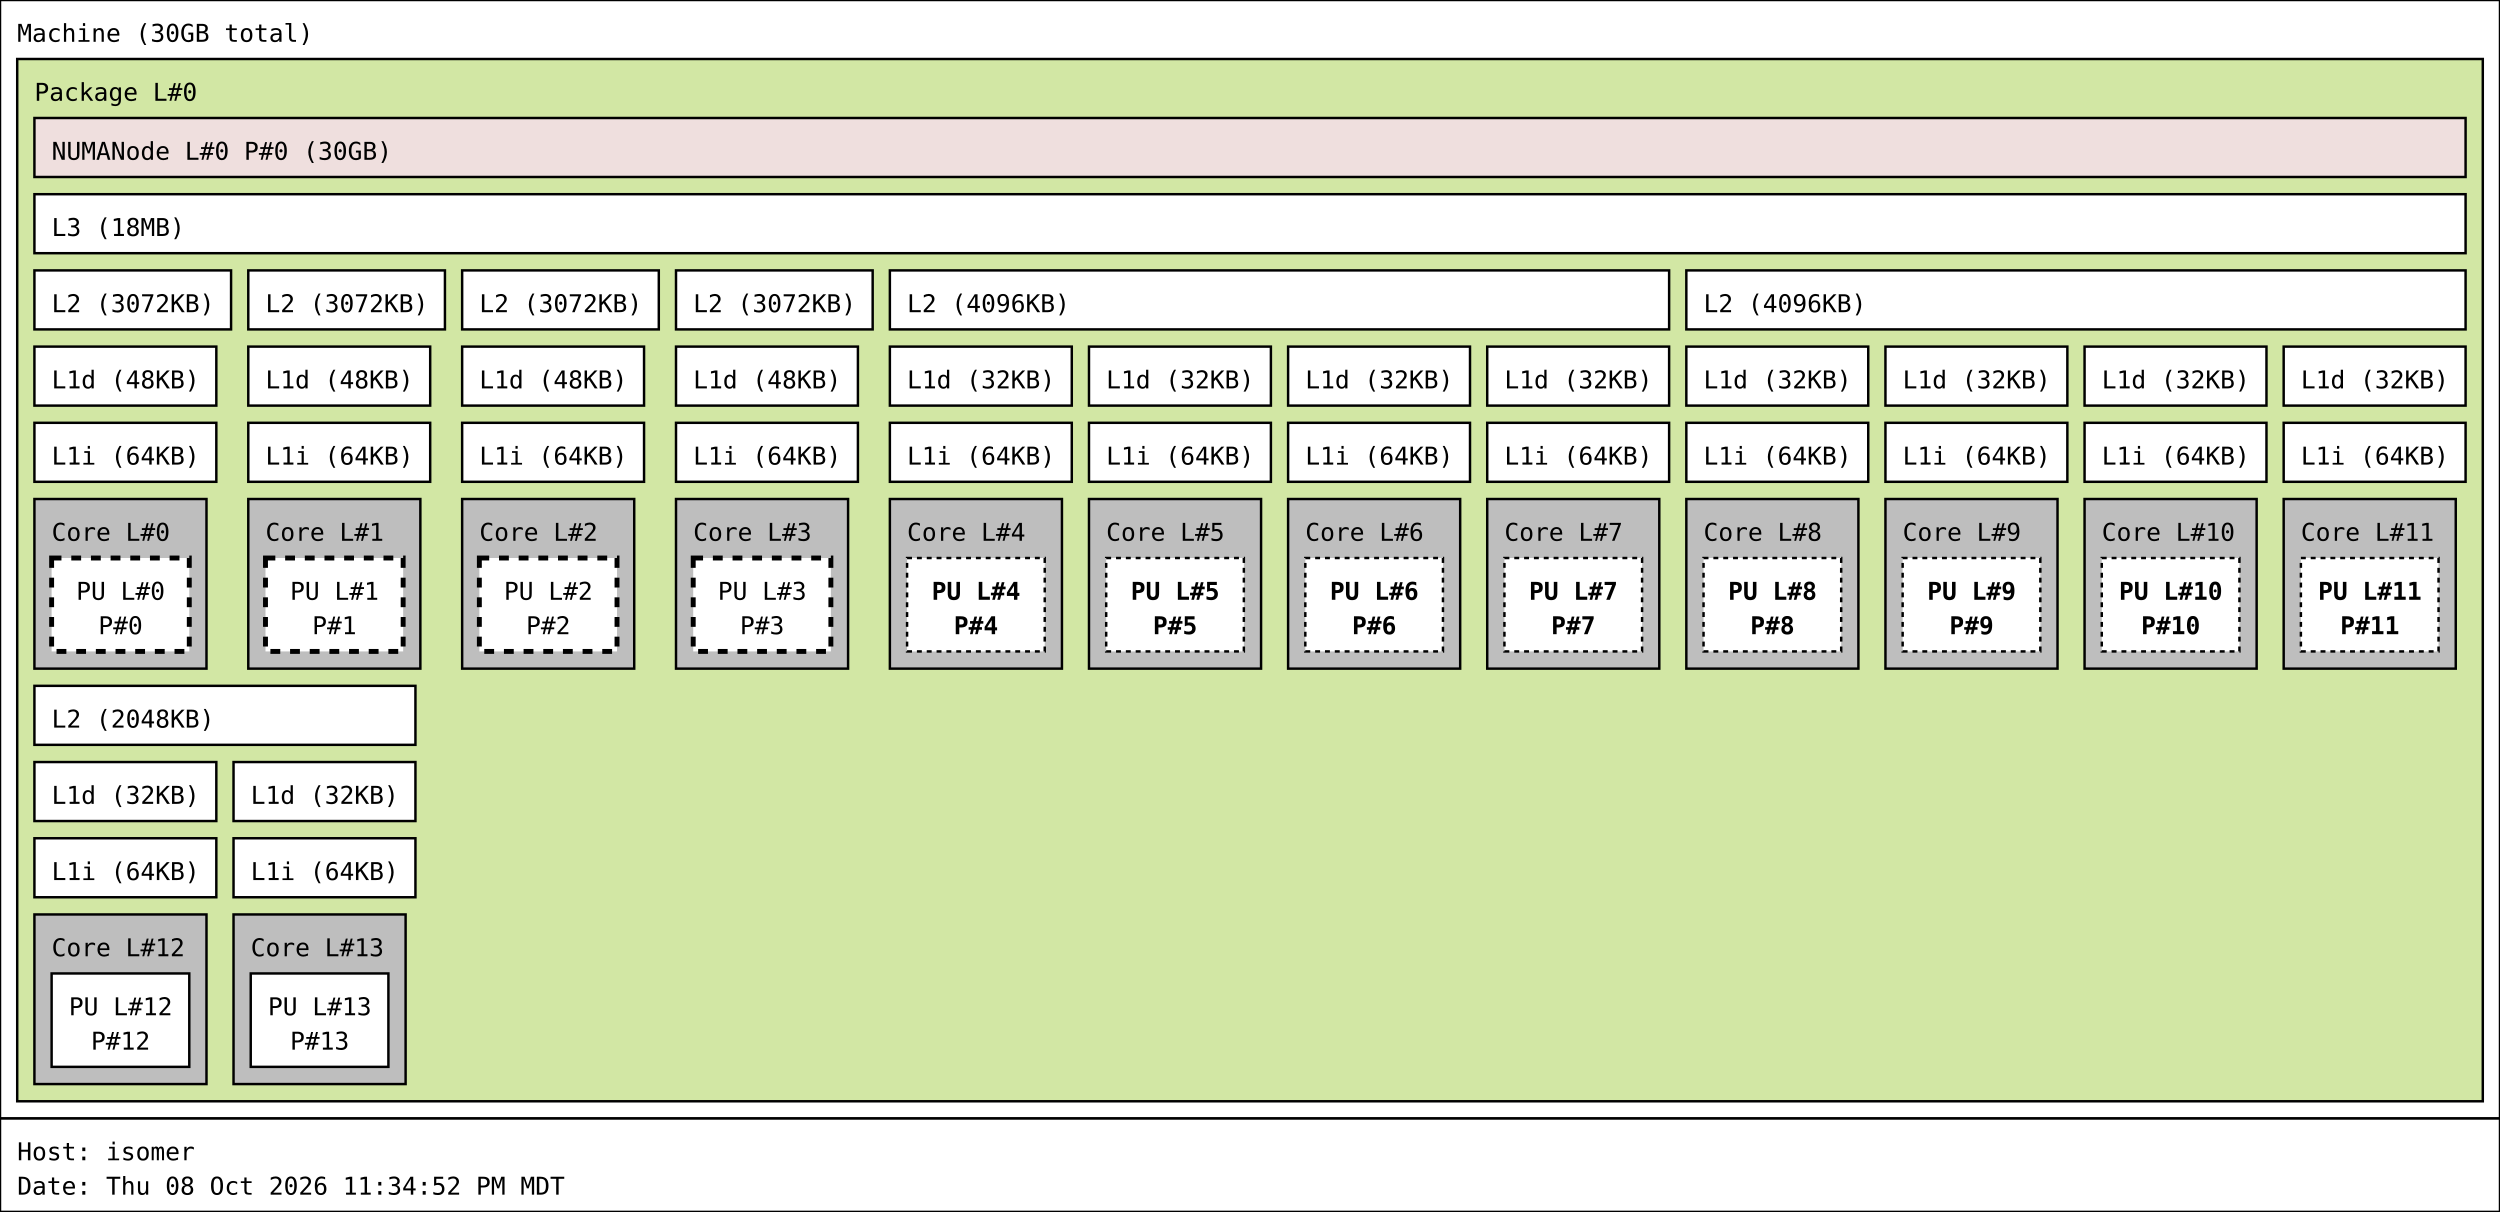
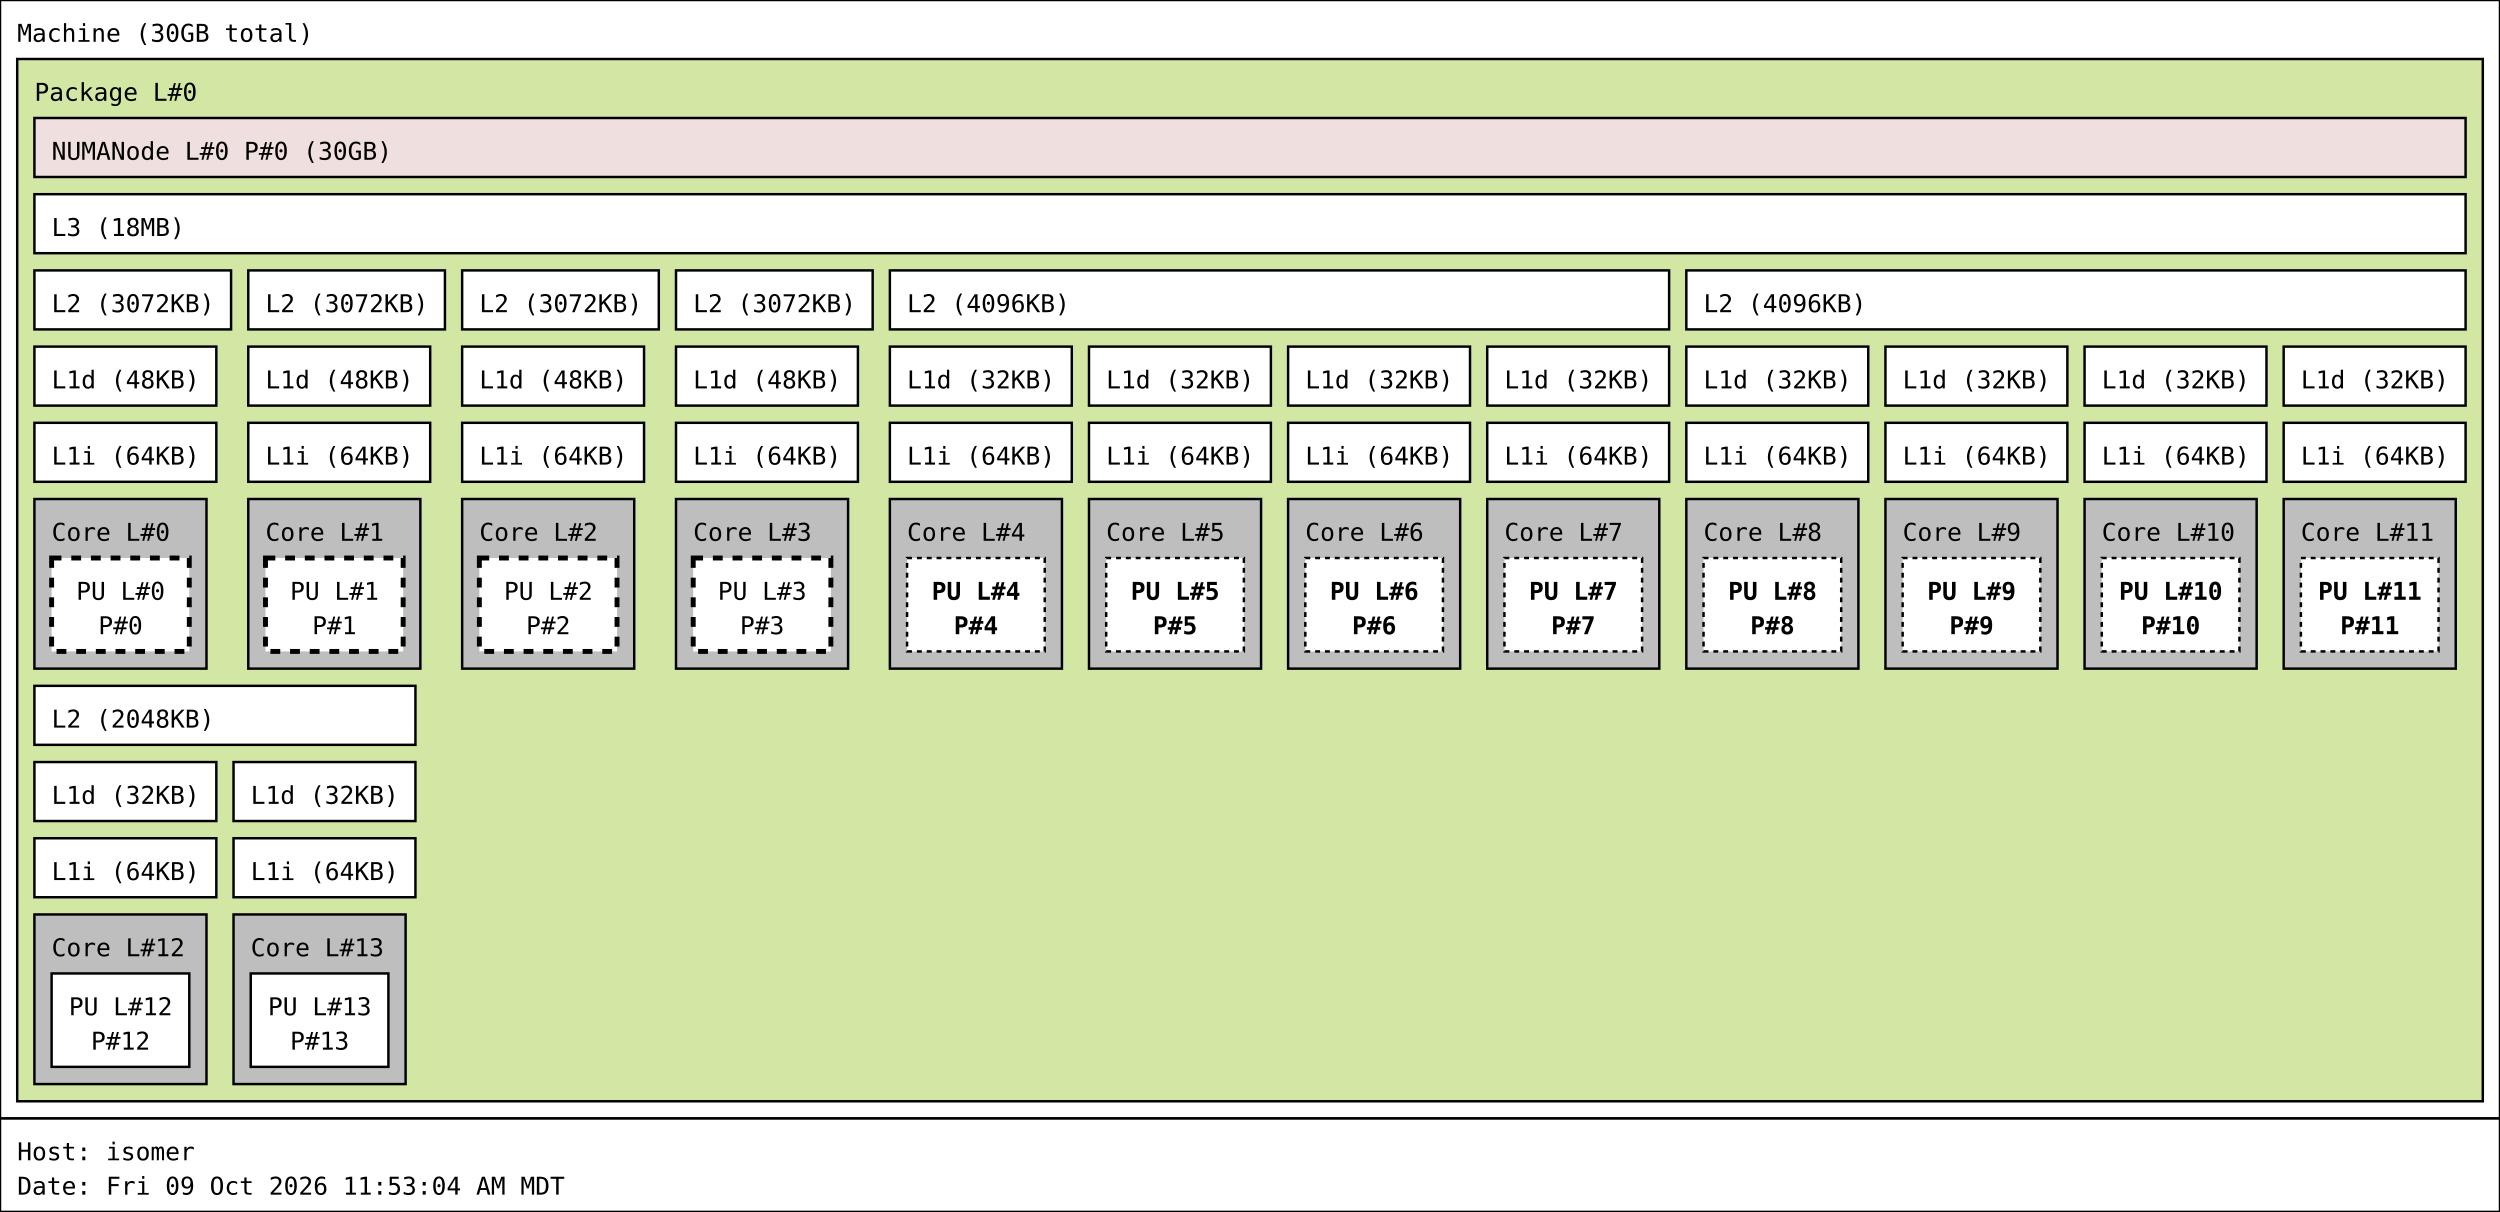
<svg xmlns="http://www.w3.org/2000/svg" width="1017px" height="493px" viewBox="0 0 1017px 493px" version="1.1">
  <rect id="Machine_0_rect" class="Machine" x="0" y="0" width="1017" height="455" fill="rgb(255,255,255)" stroke="rgb(0,0,0)" stroke-width="1" />
  <text id="Machine_0_text" class="Machine" font-family="Monospace" x="7" y="17" fill="rgb(0,0,0)" font-size="10px">Machine (30GB total)</text>
  <rect id="Package_0_rect" class="Package" x="7" y="24" width="1003" height="424" fill="rgb(210,231,164)" stroke="rgb(0,0,0)" stroke-width="1" />
  <text id="Package_0_text" class="Package" font-family="Monospace" x="14" y="41" fill="rgb(0,0,0)" font-size="10px">Package L#0</text>
  <rect id="L3_0_rect" class="L3" x="14" y="79" width="989" height="24" fill="rgb(255,255,255)" stroke="rgb(0,0,0)" stroke-width="1" />
  <text id="L3_0_text" class="L3" font-family="Monospace" x="21" y="96" fill="rgb(0,0,0)" font-size="10px">L3 (18MB)</text>
  <rect id="L2_0_rect" class="L2" x="14" y="110" width="80" height="24" fill="rgb(255,255,255)" stroke="rgb(0,0,0)" stroke-width="1" />
  <text id="L2_0_text" class="L2" font-family="Monospace" x="21" y="127" fill="rgb(0,0,0)" font-size="10px">L2 (3072KB)</text>
  <rect id="L1d_0_rect" class="L1d" x="14" y="141" width="74" height="24" fill="rgb(255,255,255)" stroke="rgb(0,0,0)" stroke-width="1" />
  <text id="L1d_0_text" class="L1d" font-family="Monospace" x="21" y="158" fill="rgb(0,0,0)" font-size="10px">L1d (48KB)</text>
  <rect id="L1i_0_rect" class="L1i" x="14" y="172" width="74" height="24" fill="rgb(255,255,255)" stroke="rgb(0,0,0)" stroke-width="1" />
  <text id="L1i_0_text" class="L1i" font-family="Monospace" x="21" y="189" fill="rgb(0,0,0)" font-size="10px">L1i (64KB)</text>
  <rect id="Core_0_rect" class="Core" x="14" y="203" width="70" height="69" fill="rgb(190,190,190)" stroke="rgb(0,0,0)" stroke-width="1" />
  <text id="Core_0_text" class="Core" font-family="Monospace" x="21" y="220" fill="rgb(0,0,0)" font-size="10px">Core L#0</text>
  <rect id="PU_0_rect" class="PU" x="21" y="227" width="56" height="38" fill="rgb(255,255,255)" stroke="rgb(0,0,0)" stroke-width="2" stroke-dasharray="4" />
  <text id="PU_0_text" class="PU" font-family="Monospace" x="31" y="244" fill="rgb(0,0,0)" font-size="10px">PU L#0</text>
  <text id="PU_0_text_1" class="PU" font-family="Monospace" x="40" y="258" fill="rgb(0,0,0)" font-size="10px">P#0</text>
  <rect id="L2_1_rect" class="L2" x="101" y="110" width="80" height="24" fill="rgb(255,255,255)" stroke="rgb(0,0,0)" stroke-width="1" />
  <text id="L2_1_text" class="L2" font-family="Monospace" x="108" y="127" fill="rgb(0,0,0)" font-size="10px">L2 (3072KB)</text>
  <rect id="L1d_1_rect" class="L1d" x="101" y="141" width="74" height="24" fill="rgb(255,255,255)" stroke="rgb(0,0,0)" stroke-width="1" />
  <text id="L1d_1_text" class="L1d" font-family="Monospace" x="108" y="158" fill="rgb(0,0,0)" font-size="10px">L1d (48KB)</text>
  <rect id="L1i_1_rect" class="L1i" x="101" y="172" width="74" height="24" fill="rgb(255,255,255)" stroke="rgb(0,0,0)" stroke-width="1" />
  <text id="L1i_1_text" class="L1i" font-family="Monospace" x="108" y="189" fill="rgb(0,0,0)" font-size="10px">L1i (64KB)</text>
  <rect id="Core_1_rect" class="Core" x="101" y="203" width="70" height="69" fill="rgb(190,190,190)" stroke="rgb(0,0,0)" stroke-width="1" />
  <text id="Core_1_text" class="Core" font-family="Monospace" x="108" y="220" fill="rgb(0,0,0)" font-size="10px">Core L#1</text>
  <rect id="PU_1_rect" class="PU" x="108" y="227" width="56" height="38" fill="rgb(255,255,255)" stroke="rgb(0,0,0)" stroke-width="2" stroke-dasharray="4" />
  <text id="PU_1_text" class="PU" font-family="Monospace" x="118" y="244" fill="rgb(0,0,0)" font-size="10px">PU L#1</text>
  <text id="PU_1_text_1" class="PU" font-family="Monospace" x="127" y="258" fill="rgb(0,0,0)" font-size="10px">P#1</text>
  <rect id="L2_2_rect" class="L2" x="188" y="110" width="80" height="24" fill="rgb(255,255,255)" stroke="rgb(0,0,0)" stroke-width="1" />
  <text id="L2_2_text" class="L2" font-family="Monospace" x="195" y="127" fill="rgb(0,0,0)" font-size="10px">L2 (3072KB)</text>
  <rect id="L1d_2_rect" class="L1d" x="188" y="141" width="74" height="24" fill="rgb(255,255,255)" stroke="rgb(0,0,0)" stroke-width="1" />
  <text id="L1d_2_text" class="L1d" font-family="Monospace" x="195" y="158" fill="rgb(0,0,0)" font-size="10px">L1d (48KB)</text>
  <rect id="L1i_2_rect" class="L1i" x="188" y="172" width="74" height="24" fill="rgb(255,255,255)" stroke="rgb(0,0,0)" stroke-width="1" />
  <text id="L1i_2_text" class="L1i" font-family="Monospace" x="195" y="189" fill="rgb(0,0,0)" font-size="10px">L1i (64KB)</text>
  <rect id="Core_2_rect" class="Core" x="188" y="203" width="70" height="69" fill="rgb(190,190,190)" stroke="rgb(0,0,0)" stroke-width="1" />
  <text id="Core_2_text" class="Core" font-family="Monospace" x="195" y="220" fill="rgb(0,0,0)" font-size="10px">Core L#2</text>
  <rect id="PU_2_rect" class="PU" x="195" y="227" width="56" height="38" fill="rgb(255,255,255)" stroke="rgb(0,0,0)" stroke-width="2" stroke-dasharray="4" />
  <text id="PU_2_text" class="PU" font-family="Monospace" x="205" y="244" fill="rgb(0,0,0)" font-size="10px">PU L#2</text>
  <text id="PU_2_text_1" class="PU" font-family="Monospace" x="214" y="258" fill="rgb(0,0,0)" font-size="10px">P#2</text>
  <rect id="L2_3_rect" class="L2" x="275" y="110" width="80" height="24" fill="rgb(255,255,255)" stroke="rgb(0,0,0)" stroke-width="1" />
  <text id="L2_3_text" class="L2" font-family="Monospace" x="282" y="127" fill="rgb(0,0,0)" font-size="10px">L2 (3072KB)</text>
  <rect id="L1d_3_rect" class="L1d" x="275" y="141" width="74" height="24" fill="rgb(255,255,255)" stroke="rgb(0,0,0)" stroke-width="1" />
  <text id="L1d_3_text" class="L1d" font-family="Monospace" x="282" y="158" fill="rgb(0,0,0)" font-size="10px">L1d (48KB)</text>
  <rect id="L1i_3_rect" class="L1i" x="275" y="172" width="74" height="24" fill="rgb(255,255,255)" stroke="rgb(0,0,0)" stroke-width="1" />
  <text id="L1i_3_text" class="L1i" font-family="Monospace" x="282" y="189" fill="rgb(0,0,0)" font-size="10px">L1i (64KB)</text>
  <rect id="Core_3_rect" class="Core" x="275" y="203" width="70" height="69" fill="rgb(190,190,190)" stroke="rgb(0,0,0)" stroke-width="1" />
  <text id="Core_3_text" class="Core" font-family="Monospace" x="282" y="220" fill="rgb(0,0,0)" font-size="10px">Core L#3</text>
  <rect id="PU_3_rect" class="PU" x="282" y="227" width="56" height="38" fill="rgb(255,255,255)" stroke="rgb(0,0,0)" stroke-width="2" stroke-dasharray="4" />
  <text id="PU_3_text" class="PU" font-family="Monospace" x="292" y="244" fill="rgb(0,0,0)" font-size="10px">PU L#3</text>
  <text id="PU_3_text_1" class="PU" font-family="Monospace" x="301" y="258" fill="rgb(0,0,0)" font-size="10px">P#3</text>
  <rect id="L2_4_rect" class="L2" x="362" y="110" width="317" height="24" fill="rgb(255,255,255)" stroke="rgb(0,0,0)" stroke-width="1" />
  <text id="L2_4_text" class="L2" font-family="Monospace" x="369" y="127" fill="rgb(0,0,0)" font-size="10px">L2 (4096KB)</text>
  <rect id="L1d_4_rect" class="L1d" x="362" y="141" width="74" height="24" fill="rgb(255,255,255)" stroke="rgb(0,0,0)" stroke-width="1" />
  <text id="L1d_4_text" class="L1d" font-family="Monospace" x="369" y="158" fill="rgb(0,0,0)" font-size="10px">L1d (32KB)</text>
  <rect id="L1i_4_rect" class="L1i" x="362" y="172" width="74" height="24" fill="rgb(255,255,255)" stroke="rgb(0,0,0)" stroke-width="1" />
  <text id="L1i_4_text" class="L1i" font-family="Monospace" x="369" y="189" fill="rgb(0,0,0)" font-size="10px">L1i (64KB)</text>
  <rect id="Core_4_rect" class="Core" x="362" y="203" width="70" height="69" fill="rgb(190,190,190)" stroke="rgb(0,0,0)" stroke-width="1" />
  <text id="Core_4_text" class="Core" font-family="Monospace" x="369" y="220" fill="rgb(0,0,0)" font-size="10px">Core L#4</text>
  <rect id="PU_4_rect" class="PU" x="369" y="227" width="56" height="38" fill="rgb(255,255,255)" stroke="rgb(0,0,0)" stroke-width="1" stroke-dasharray="2" />
  <text id="PU_4_text" class="PU" font-family="Monospace" font-weight="bold" x="379" y="244" fill="rgb(0,0,0)" font-size="10px">PU L#4</text>
  <text id="PU_4_text_1" class="PU" font-family="Monospace" font-weight="bold" x="388" y="258" fill="rgb(0,0,0)" font-size="10px">P#4</text>
  <rect id="L1d_5_rect" class="L1d" x="443" y="141" width="74" height="24" fill="rgb(255,255,255)" stroke="rgb(0,0,0)" stroke-width="1" />
  <text id="L1d_5_text" class="L1d" font-family="Monospace" x="450" y="158" fill="rgb(0,0,0)" font-size="10px">L1d (32KB)</text>
  <rect id="L1i_5_rect" class="L1i" x="443" y="172" width="74" height="24" fill="rgb(255,255,255)" stroke="rgb(0,0,0)" stroke-width="1" />
  <text id="L1i_5_text" class="L1i" font-family="Monospace" x="450" y="189" fill="rgb(0,0,0)" font-size="10px">L1i (64KB)</text>
  <rect id="Core_5_rect" class="Core" x="443" y="203" width="70" height="69" fill="rgb(190,190,190)" stroke="rgb(0,0,0)" stroke-width="1" />
  <text id="Core_5_text" class="Core" font-family="Monospace" x="450" y="220" fill="rgb(0,0,0)" font-size="10px">Core L#5</text>
  <rect id="PU_5_rect" class="PU" x="450" y="227" width="56" height="38" fill="rgb(255,255,255)" stroke="rgb(0,0,0)" stroke-width="1" stroke-dasharray="2" />
  <text id="PU_5_text" class="PU" font-family="Monospace" font-weight="bold" x="460" y="244" fill="rgb(0,0,0)" font-size="10px">PU L#5</text>
  <text id="PU_5_text_1" class="PU" font-family="Monospace" font-weight="bold" x="469" y="258" fill="rgb(0,0,0)" font-size="10px">P#5</text>
  <rect id="L1d_6_rect" class="L1d" x="524" y="141" width="74" height="24" fill="rgb(255,255,255)" stroke="rgb(0,0,0)" stroke-width="1" />
  <text id="L1d_6_text" class="L1d" font-family="Monospace" x="531" y="158" fill="rgb(0,0,0)" font-size="10px">L1d (32KB)</text>
  <rect id="L1i_6_rect" class="L1i" x="524" y="172" width="74" height="24" fill="rgb(255,255,255)" stroke="rgb(0,0,0)" stroke-width="1" />
  <text id="L1i_6_text" class="L1i" font-family="Monospace" x="531" y="189" fill="rgb(0,0,0)" font-size="10px">L1i (64KB)</text>
  <rect id="Core_6_rect" class="Core" x="524" y="203" width="70" height="69" fill="rgb(190,190,190)" stroke="rgb(0,0,0)" stroke-width="1" />
  <text id="Core_6_text" class="Core" font-family="Monospace" x="531" y="220" fill="rgb(0,0,0)" font-size="10px">Core L#6</text>
  <rect id="PU_6_rect" class="PU" x="531" y="227" width="56" height="38" fill="rgb(255,255,255)" stroke="rgb(0,0,0)" stroke-width="1" stroke-dasharray="2" />
  <text id="PU_6_text" class="PU" font-family="Monospace" font-weight="bold" x="541" y="244" fill="rgb(0,0,0)" font-size="10px">PU L#6</text>
  <text id="PU_6_text_1" class="PU" font-family="Monospace" font-weight="bold" x="550" y="258" fill="rgb(0,0,0)" font-size="10px">P#6</text>
  <rect id="L1d_7_rect" class="L1d" x="605" y="141" width="74" height="24" fill="rgb(255,255,255)" stroke="rgb(0,0,0)" stroke-width="1" />
  <text id="L1d_7_text" class="L1d" font-family="Monospace" x="612" y="158" fill="rgb(0,0,0)" font-size="10px">L1d (32KB)</text>
  <rect id="L1i_7_rect" class="L1i" x="605" y="172" width="74" height="24" fill="rgb(255,255,255)" stroke="rgb(0,0,0)" stroke-width="1" />
  <text id="L1i_7_text" class="L1i" font-family="Monospace" x="612" y="189" fill="rgb(0,0,0)" font-size="10px">L1i (64KB)</text>
  <rect id="Core_7_rect" class="Core" x="605" y="203" width="70" height="69" fill="rgb(190,190,190)" stroke="rgb(0,0,0)" stroke-width="1" />
  <text id="Core_7_text" class="Core" font-family="Monospace" x="612" y="220" fill="rgb(0,0,0)" font-size="10px">Core L#7</text>
  <rect id="PU_7_rect" class="PU" x="612" y="227" width="56" height="38" fill="rgb(255,255,255)" stroke="rgb(0,0,0)" stroke-width="1" stroke-dasharray="2" />
  <text id="PU_7_text" class="PU" font-family="Monospace" font-weight="bold" x="622" y="244" fill="rgb(0,0,0)" font-size="10px">PU L#7</text>
  <text id="PU_7_text_1" class="PU" font-family="Monospace" font-weight="bold" x="631" y="258" fill="rgb(0,0,0)" font-size="10px">P#7</text>
  <rect id="L2_5_rect" class="L2" x="686" y="110" width="317" height="24" fill="rgb(255,255,255)" stroke="rgb(0,0,0)" stroke-width="1" />
  <text id="L2_5_text" class="L2" font-family="Monospace" x="693" y="127" fill="rgb(0,0,0)" font-size="10px">L2 (4096KB)</text>
  <rect id="L1d_8_rect" class="L1d" x="686" y="141" width="74" height="24" fill="rgb(255,255,255)" stroke="rgb(0,0,0)" stroke-width="1" />
  <text id="L1d_8_text" class="L1d" font-family="Monospace" x="693" y="158" fill="rgb(0,0,0)" font-size="10px">L1d (32KB)</text>
  <rect id="L1i_8_rect" class="L1i" x="686" y="172" width="74" height="24" fill="rgb(255,255,255)" stroke="rgb(0,0,0)" stroke-width="1" />
  <text id="L1i_8_text" class="L1i" font-family="Monospace" x="693" y="189" fill="rgb(0,0,0)" font-size="10px">L1i (64KB)</text>
  <rect id="Core_8_rect" class="Core" x="686" y="203" width="70" height="69" fill="rgb(190,190,190)" stroke="rgb(0,0,0)" stroke-width="1" />
  <text id="Core_8_text" class="Core" font-family="Monospace" x="693" y="220" fill="rgb(0,0,0)" font-size="10px">Core L#8</text>
  <rect id="PU_8_rect" class="PU" x="693" y="227" width="56" height="38" fill="rgb(255,255,255)" stroke="rgb(0,0,0)" stroke-width="1" stroke-dasharray="2" />
  <text id="PU_8_text" class="PU" font-family="Monospace" font-weight="bold" x="703" y="244" fill="rgb(0,0,0)" font-size="10px">PU L#8</text>
  <text id="PU_8_text_1" class="PU" font-family="Monospace" font-weight="bold" x="712" y="258" fill="rgb(0,0,0)" font-size="10px">P#8</text>
  <rect id="L1d_9_rect" class="L1d" x="767" y="141" width="74" height="24" fill="rgb(255,255,255)" stroke="rgb(0,0,0)" stroke-width="1" />
  <text id="L1d_9_text" class="L1d" font-family="Monospace" x="774" y="158" fill="rgb(0,0,0)" font-size="10px">L1d (32KB)</text>
  <rect id="L1i_9_rect" class="L1i" x="767" y="172" width="74" height="24" fill="rgb(255,255,255)" stroke="rgb(0,0,0)" stroke-width="1" />
  <text id="L1i_9_text" class="L1i" font-family="Monospace" x="774" y="189" fill="rgb(0,0,0)" font-size="10px">L1i (64KB)</text>
  <rect id="Core_9_rect" class="Core" x="767" y="203" width="70" height="69" fill="rgb(190,190,190)" stroke="rgb(0,0,0)" stroke-width="1" />
  <text id="Core_9_text" class="Core" font-family="Monospace" x="774" y="220" fill="rgb(0,0,0)" font-size="10px">Core L#9</text>
  <rect id="PU_9_rect" class="PU" x="774" y="227" width="56" height="38" fill="rgb(255,255,255)" stroke="rgb(0,0,0)" stroke-width="1" stroke-dasharray="2" />
  <text id="PU_9_text" class="PU" font-family="Monospace" font-weight="bold" x="784" y="244" fill="rgb(0,0,0)" font-size="10px">PU L#9</text>
  <text id="PU_9_text_1" class="PU" font-family="Monospace" font-weight="bold" x="793" y="258" fill="rgb(0,0,0)" font-size="10px">P#9</text>
  <rect id="L1d_10_rect" class="L1d" x="848" y="141" width="74" height="24" fill="rgb(255,255,255)" stroke="rgb(0,0,0)" stroke-width="1" />
  <text id="L1d_10_text" class="L1d" font-family="Monospace" x="855" y="158" fill="rgb(0,0,0)" font-size="10px">L1d (32KB)</text>
  <rect id="L1i_10_rect" class="L1i" x="848" y="172" width="74" height="24" fill="rgb(255,255,255)" stroke="rgb(0,0,0)" stroke-width="1" />
  <text id="L1i_10_text" class="L1i" font-family="Monospace" x="855" y="189" fill="rgb(0,0,0)" font-size="10px">L1i (64KB)</text>
  <rect id="Core_10_rect" class="Core" x="848" y="203" width="70" height="69" fill="rgb(190,190,190)" stroke="rgb(0,0,0)" stroke-width="1" />
  <text id="Core_10_text" class="Core" font-family="Monospace" x="855" y="220" fill="rgb(0,0,0)" font-size="10px">Core L#10</text>
  <rect id="PU_10_rect" class="PU" x="855" y="227" width="56" height="38" fill="rgb(255,255,255)" stroke="rgb(0,0,0)" stroke-width="1" stroke-dasharray="2" />
  <text id="PU_10_text" class="PU" font-family="Monospace" font-weight="bold" x="862" y="244" fill="rgb(0,0,0)" font-size="10px">PU L#10</text>
  <text id="PU_10_text_1" class="PU" font-family="Monospace" font-weight="bold" x="871" y="258" fill="rgb(0,0,0)" font-size="10px">P#10</text>
  <rect id="L1d_11_rect" class="L1d" x="929" y="141" width="74" height="24" fill="rgb(255,255,255)" stroke="rgb(0,0,0)" stroke-width="1" />
  <text id="L1d_11_text" class="L1d" font-family="Monospace" x="936" y="158" fill="rgb(0,0,0)" font-size="10px">L1d (32KB)</text>
  <rect id="L1i_11_rect" class="L1i" x="929" y="172" width="74" height="24" fill="rgb(255,255,255)" stroke="rgb(0,0,0)" stroke-width="1" />
  <text id="L1i_11_text" class="L1i" font-family="Monospace" x="936" y="189" fill="rgb(0,0,0)" font-size="10px">L1i (64KB)</text>
  <rect id="Core_11_rect" class="Core" x="929" y="203" width="70" height="69" fill="rgb(190,190,190)" stroke="rgb(0,0,0)" stroke-width="1" />
  <text id="Core_11_text" class="Core" font-family="Monospace" x="936" y="220" fill="rgb(0,0,0)" font-size="10px">Core L#11</text>
  <rect id="PU_11_rect" class="PU" x="936" y="227" width="56" height="38" fill="rgb(255,255,255)" stroke="rgb(0,0,0)" stroke-width="1" stroke-dasharray="2" />
  <text id="PU_11_text" class="PU" font-family="Monospace" font-weight="bold" x="943" y="244" fill="rgb(0,0,0)" font-size="10px">PU L#11</text>
  <text id="PU_11_text_1" class="PU" font-family="Monospace" font-weight="bold" x="952" y="258" fill="rgb(0,0,0)" font-size="10px">P#11</text>
  <rect id="L2_6_rect" class="L2" x="14" y="279" width="155" height="24" fill="rgb(255,255,255)" stroke="rgb(0,0,0)" stroke-width="1" />
  <text id="L2_6_text" class="L2" font-family="Monospace" x="21" y="296" fill="rgb(0,0,0)" font-size="10px">L2 (2048KB)</text>
  <rect id="L1d_12_rect" class="L1d" x="14" y="310" width="74" height="24" fill="rgb(255,255,255)" stroke="rgb(0,0,0)" stroke-width="1" />
  <text id="L1d_12_text" class="L1d" font-family="Monospace" x="21" y="327" fill="rgb(0,0,0)" font-size="10px">L1d (32KB)</text>
  <rect id="L1i_12_rect" class="L1i" x="14" y="341" width="74" height="24" fill="rgb(255,255,255)" stroke="rgb(0,0,0)" stroke-width="1" />
  <text id="L1i_12_text" class="L1i" font-family="Monospace" x="21" y="358" fill="rgb(0,0,0)" font-size="10px">L1i (64KB)</text>
  <rect id="Core_12_rect" class="Core" x="14" y="372" width="70" height="69" fill="rgb(190,190,190)" stroke="rgb(0,0,0)" stroke-width="1" />
  <text id="Core_12_text" class="Core" font-family="Monospace" x="21" y="389" fill="rgb(0,0,0)" font-size="10px">Core L#12</text>
  <rect id="PU_12_rect" class="PU" x="21" y="396" width="56" height="38" fill="rgb(255,255,255)" stroke="rgb(0,0,0)" stroke-width="1" />
  <text id="PU_12_text" class="PU" font-family="Monospace" x="28" y="413" fill="rgb(0,0,0)" font-size="10px">PU L#12</text>
  <text id="PU_12_text_1" class="PU" font-family="Monospace" x="37" y="427" fill="rgb(0,0,0)" font-size="10px">P#12</text>
  <rect id="L1d_13_rect" class="L1d" x="95" y="310" width="74" height="24" fill="rgb(255,255,255)" stroke="rgb(0,0,0)" stroke-width="1" />
  <text id="L1d_13_text" class="L1d" font-family="Monospace" x="102" y="327" fill="rgb(0,0,0)" font-size="10px">L1d (32KB)</text>
  <rect id="L1i_13_rect" class="L1i" x="95" y="341" width="74" height="24" fill="rgb(255,255,255)" stroke="rgb(0,0,0)" stroke-width="1" />
  <text id="L1i_13_text" class="L1i" font-family="Monospace" x="102" y="358" fill="rgb(0,0,0)" font-size="10px">L1i (64KB)</text>
  <rect id="Core_13_rect" class="Core" x="95" y="372" width="70" height="69" fill="rgb(190,190,190)" stroke="rgb(0,0,0)" stroke-width="1" />
  <text id="Core_13_text" class="Core" font-family="Monospace" x="102" y="389" fill="rgb(0,0,0)" font-size="10px">Core L#13</text>
  <rect id="PU_13_rect" class="PU" x="102" y="396" width="56" height="38" fill="rgb(255,255,255)" stroke="rgb(0,0,0)" stroke-width="1" />
  <text id="PU_13_text" class="PU" font-family="Monospace" x="109" y="413" fill="rgb(0,0,0)" font-size="10px">PU L#13</text>
  <text id="PU_13_text_1" class="PU" font-family="Monospace" x="118" y="427" fill="rgb(0,0,0)" font-size="10px">P#13</text>
  <rect id="NUMANode_0_rect" class="NUMANode" x="14" y="48" width="989" height="24" fill="rgb(239,223,222)" stroke="rgb(0,0,0)" stroke-width="1" />
  <text id="NUMANode_0_text" class="NUMANode" font-family="Monospace" x="21" y="65" fill="rgb(0,0,0)" font-size="10px">NUMANode L#0 P#0 (30GB)</text>
  <rect id="anon_rect" x="0" y="455" width="1017" height="38" fill="rgb(255,255,255)" stroke="rgb(0,0,0)" stroke-width="1" />
  <text id="anon_text" font-family="Monospace" x="7" y="472" fill="rgb(0,0,0)" font-size="10px">Host: isomer</text>
-   <text id="anon_text_1" font-family="Monospace" x="7" y="486" fill="rgb(0,0,0)" font-size="10px">Date: Thu 08 Oct 2026 11:34:52 PM MDT</text>
+   <text id="anon_text_1" font-family="Monospace" x="7" y="486" fill="rgb(0,0,0)" font-size="10px">Date: Fri 09 Oct 2026 11:53:04 AM MDT</text>
</svg>
